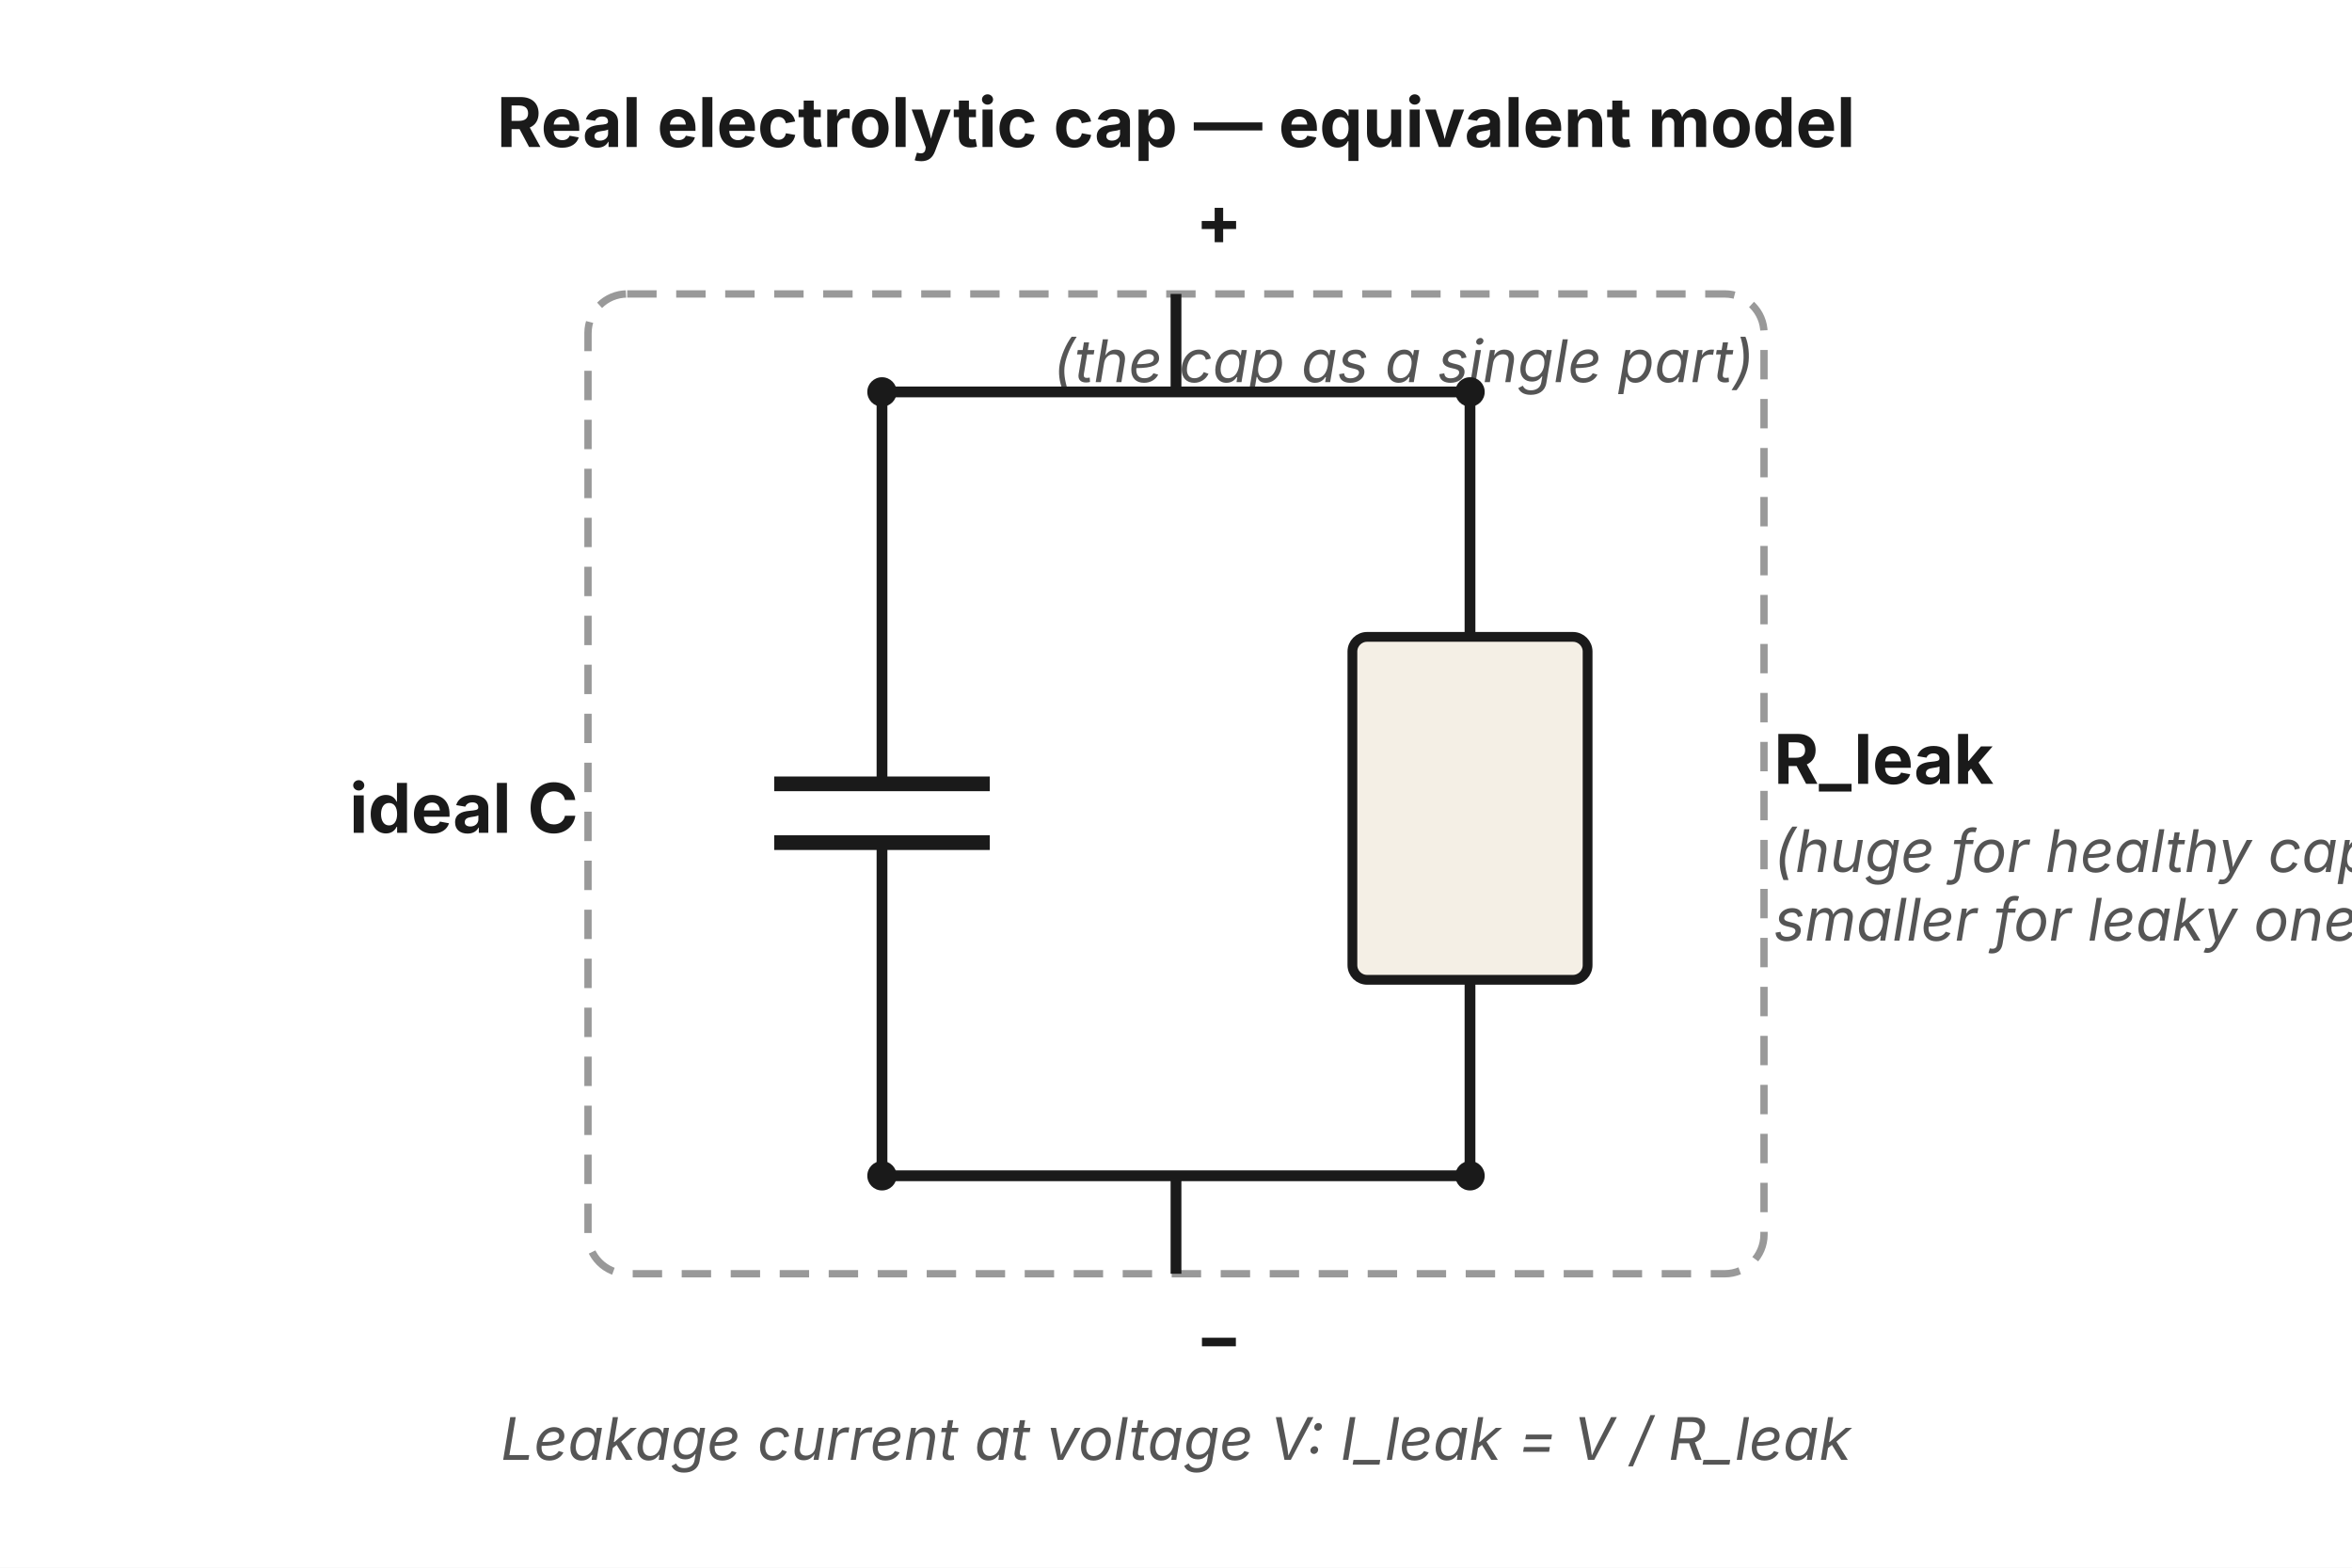
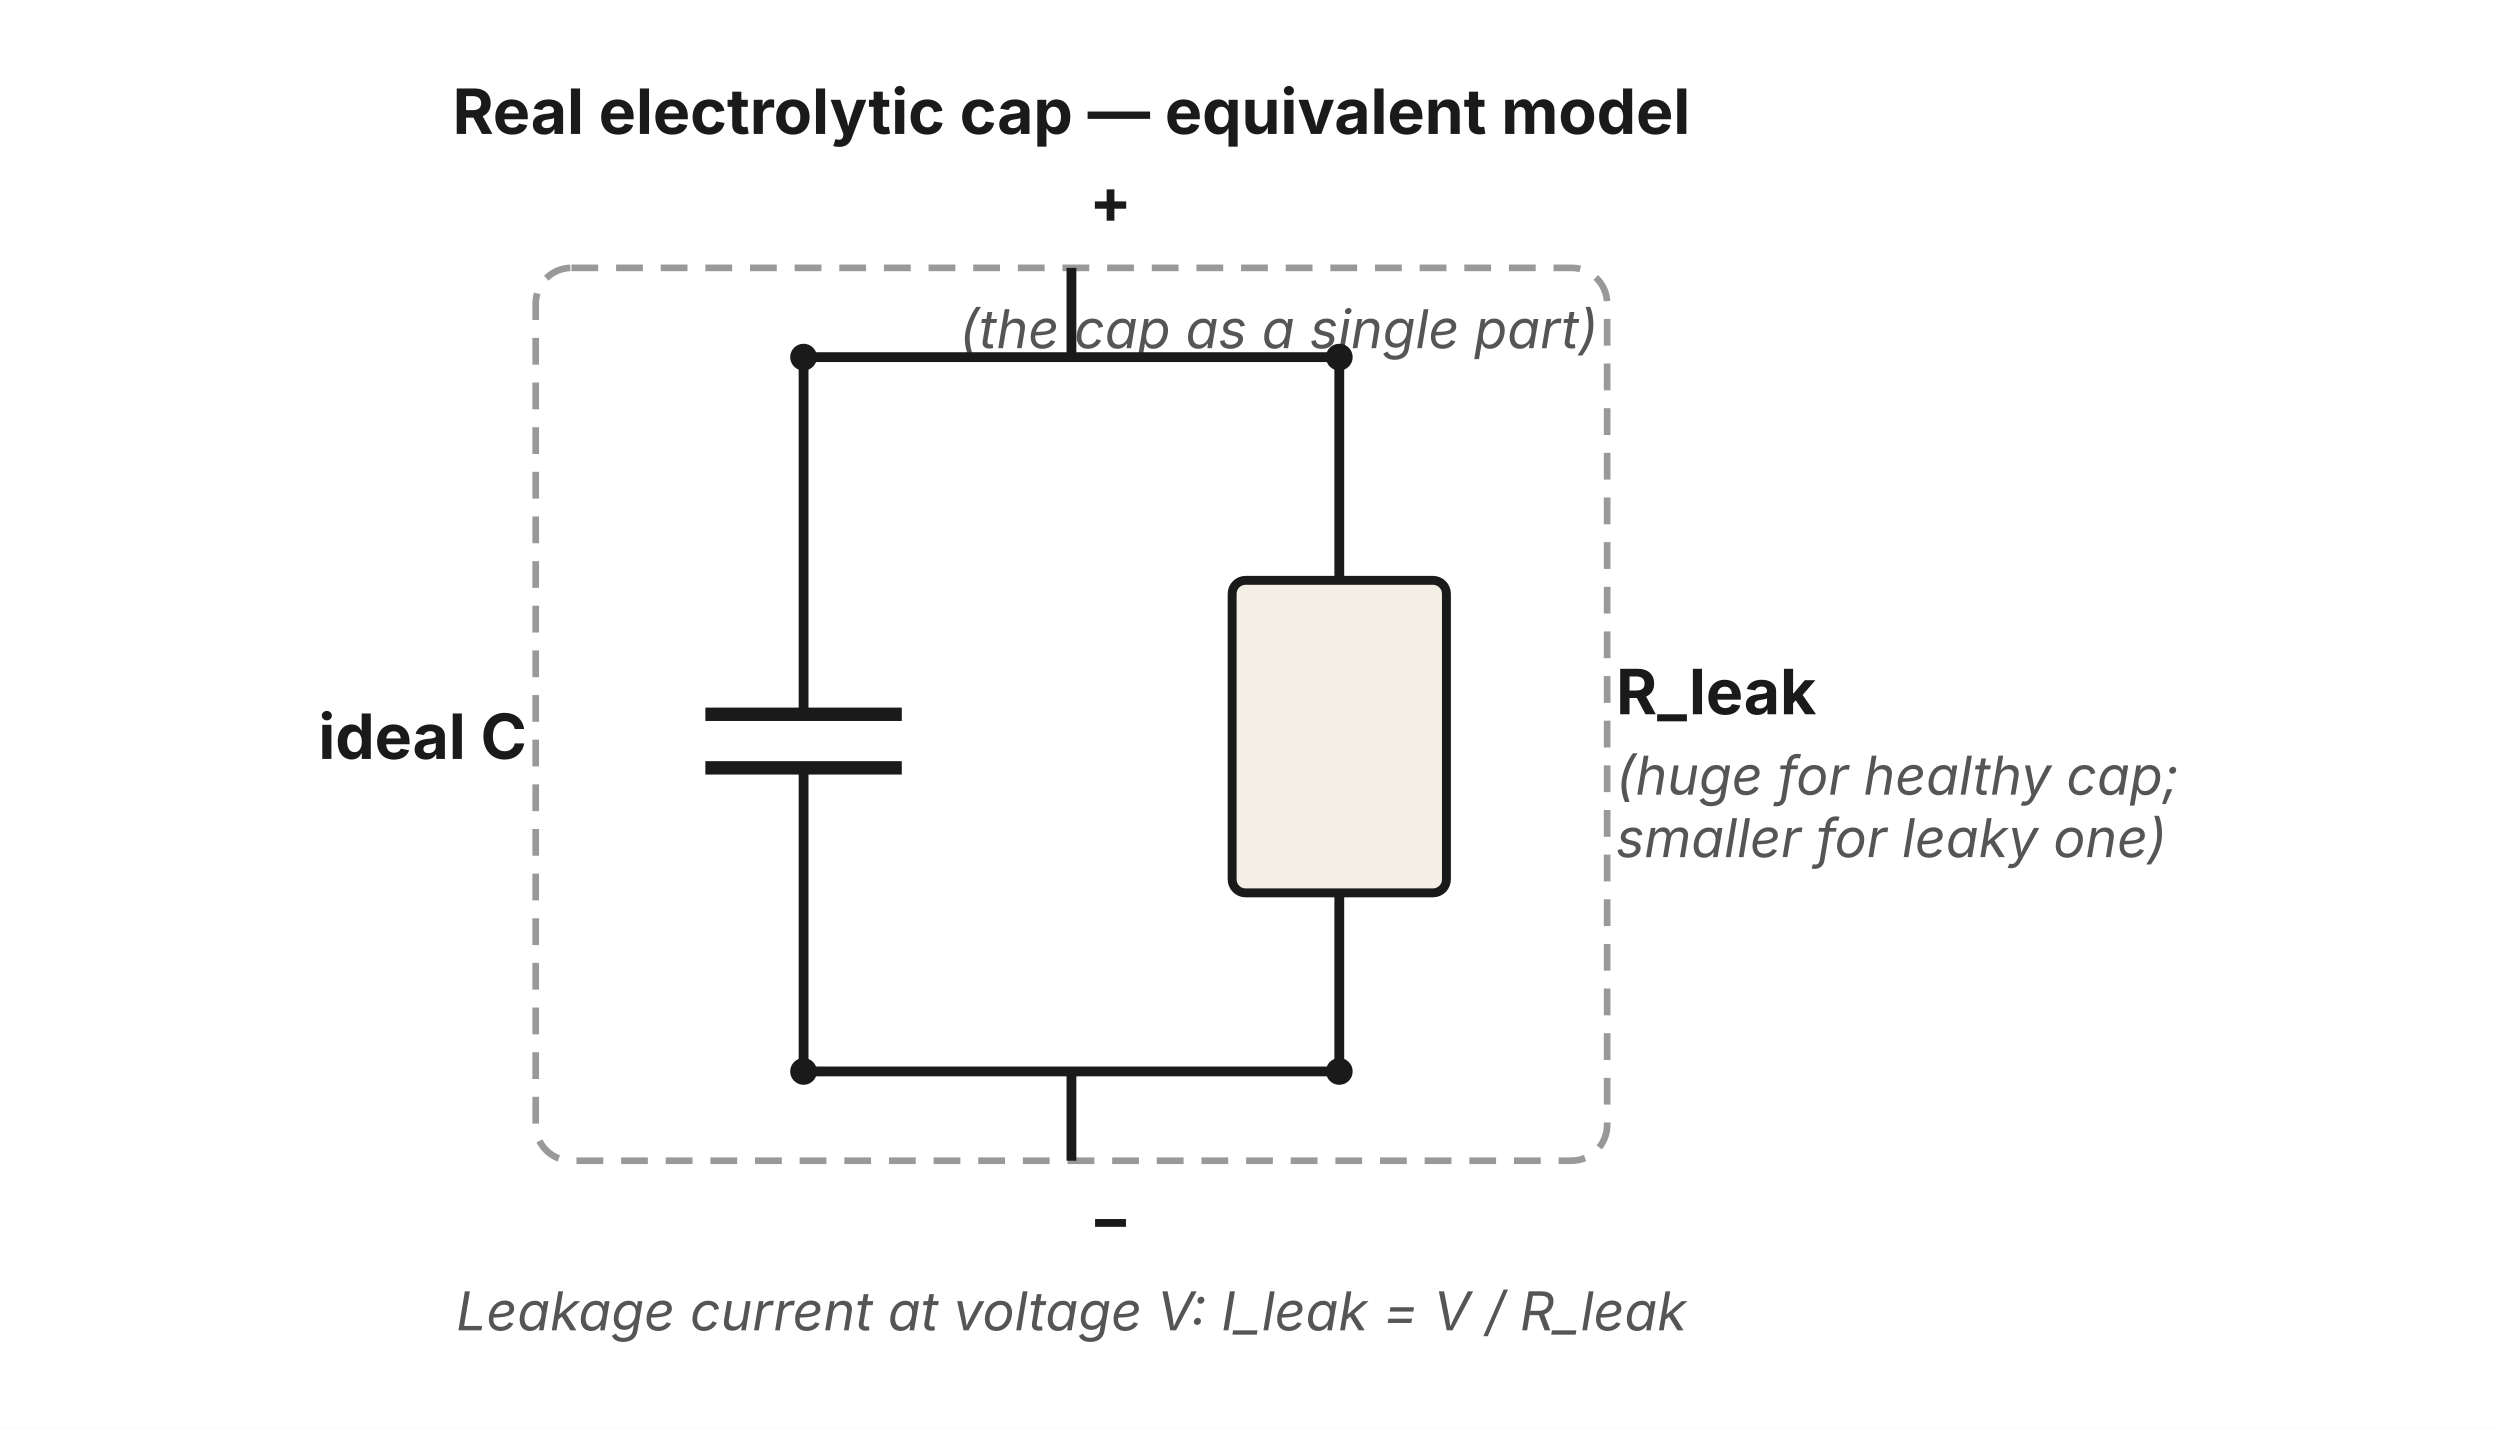
- <svg xmlns="http://www.w3.org/2000/svg" viewBox="0 0 480 320" font-family="Inter, system-ui, sans-serif">
+ <svg xmlns="http://www.w3.org/2000/svg" viewBox="0 0 560 320" font-family="Inter, system-ui, sans-serif">
  <style>
    .wire   { stroke: #1a1a1a; stroke-width: 2.2; fill: none; }
    .comp   { fill: #f4efe5; stroke: #1a1a1a; stroke-width: 2; }
    .capln  { stroke: #1a1a1a; stroke-width: 3; fill: none; }
    .pkg    { fill: none; stroke: #999; stroke-width: 1.5; stroke-dasharray: 6 4; }
    .label  { font-size: 14px; fill: #1a1a1a; }
    .val    { font-size: 14px; font-weight: 700; fill: #1a1a1a; }
    .ann    { font-size: 12px; font-style: italic; fill: #555; }
  </style>
-   <rect width="480" height="320" fill="#ffffff" />
+   <rect width="560" height="320" fill="#ffffff" />
  <text class="val" x="240" y="30" text-anchor="middle">Real electrolytic cap — equivalent model</text>
  <rect class="pkg" x="120" y="60" width="240" height="200" rx="8" />
  <text class="ann" x="358" y="78" text-anchor="end">(the cap as a single part)</text>
  <line class="wire" x1="240" y1="60" x2="240" y2="80" />
  <text class="val" x="244" y="50">+</text>
  <line class="wire" x1="180" y1="80" x2="300" y2="80" />
  <circle cx="180" cy="80" r="3" fill="#1a1a1a" />
  <circle cx="300" cy="80" r="3" fill="#1a1a1a" />
  <line class="wire" x1="180" y1="80" x2="180" y2="160" />
  <line class="capln" x1="158" y1="160" x2="202" y2="160" />
  <line class="capln" x1="158" y1="172" x2="202" y2="172" />
  <line class="wire" x1="180" y1="172" x2="180" y2="240" />
  <text class="val" x="118" y="170" text-anchor="end">ideal C</text>
  <line class="wire" x1="300" y1="80" x2="300" y2="130" />
  <rect class="comp" x="276" y="130" width="48" height="70" rx="3" />
  <line class="wire" x1="300" y1="200" x2="300" y2="240" />
  <text class="val" x="362" y="160">R_leak</text>
  <text class="ann" x="362" y="178">(huge for healthy cap;</text>
  <text class="ann" x="362" y="192">smaller for leaky one)</text>
  <line class="wire" x1="180" y1="240" x2="300" y2="240" />
  <circle cx="180" cy="240" r="3" fill="#1a1a1a" />
  <circle cx="300" cy="240" r="3" fill="#1a1a1a" />
  <line class="wire" x1="240" y1="240" x2="240" y2="260" />
  <text class="val" x="244" y="278">−</text>
  <text class="ann" x="240" y="298" text-anchor="middle">Leakage current at voltage V: I_leak = V / R_leak</text>
</svg>
